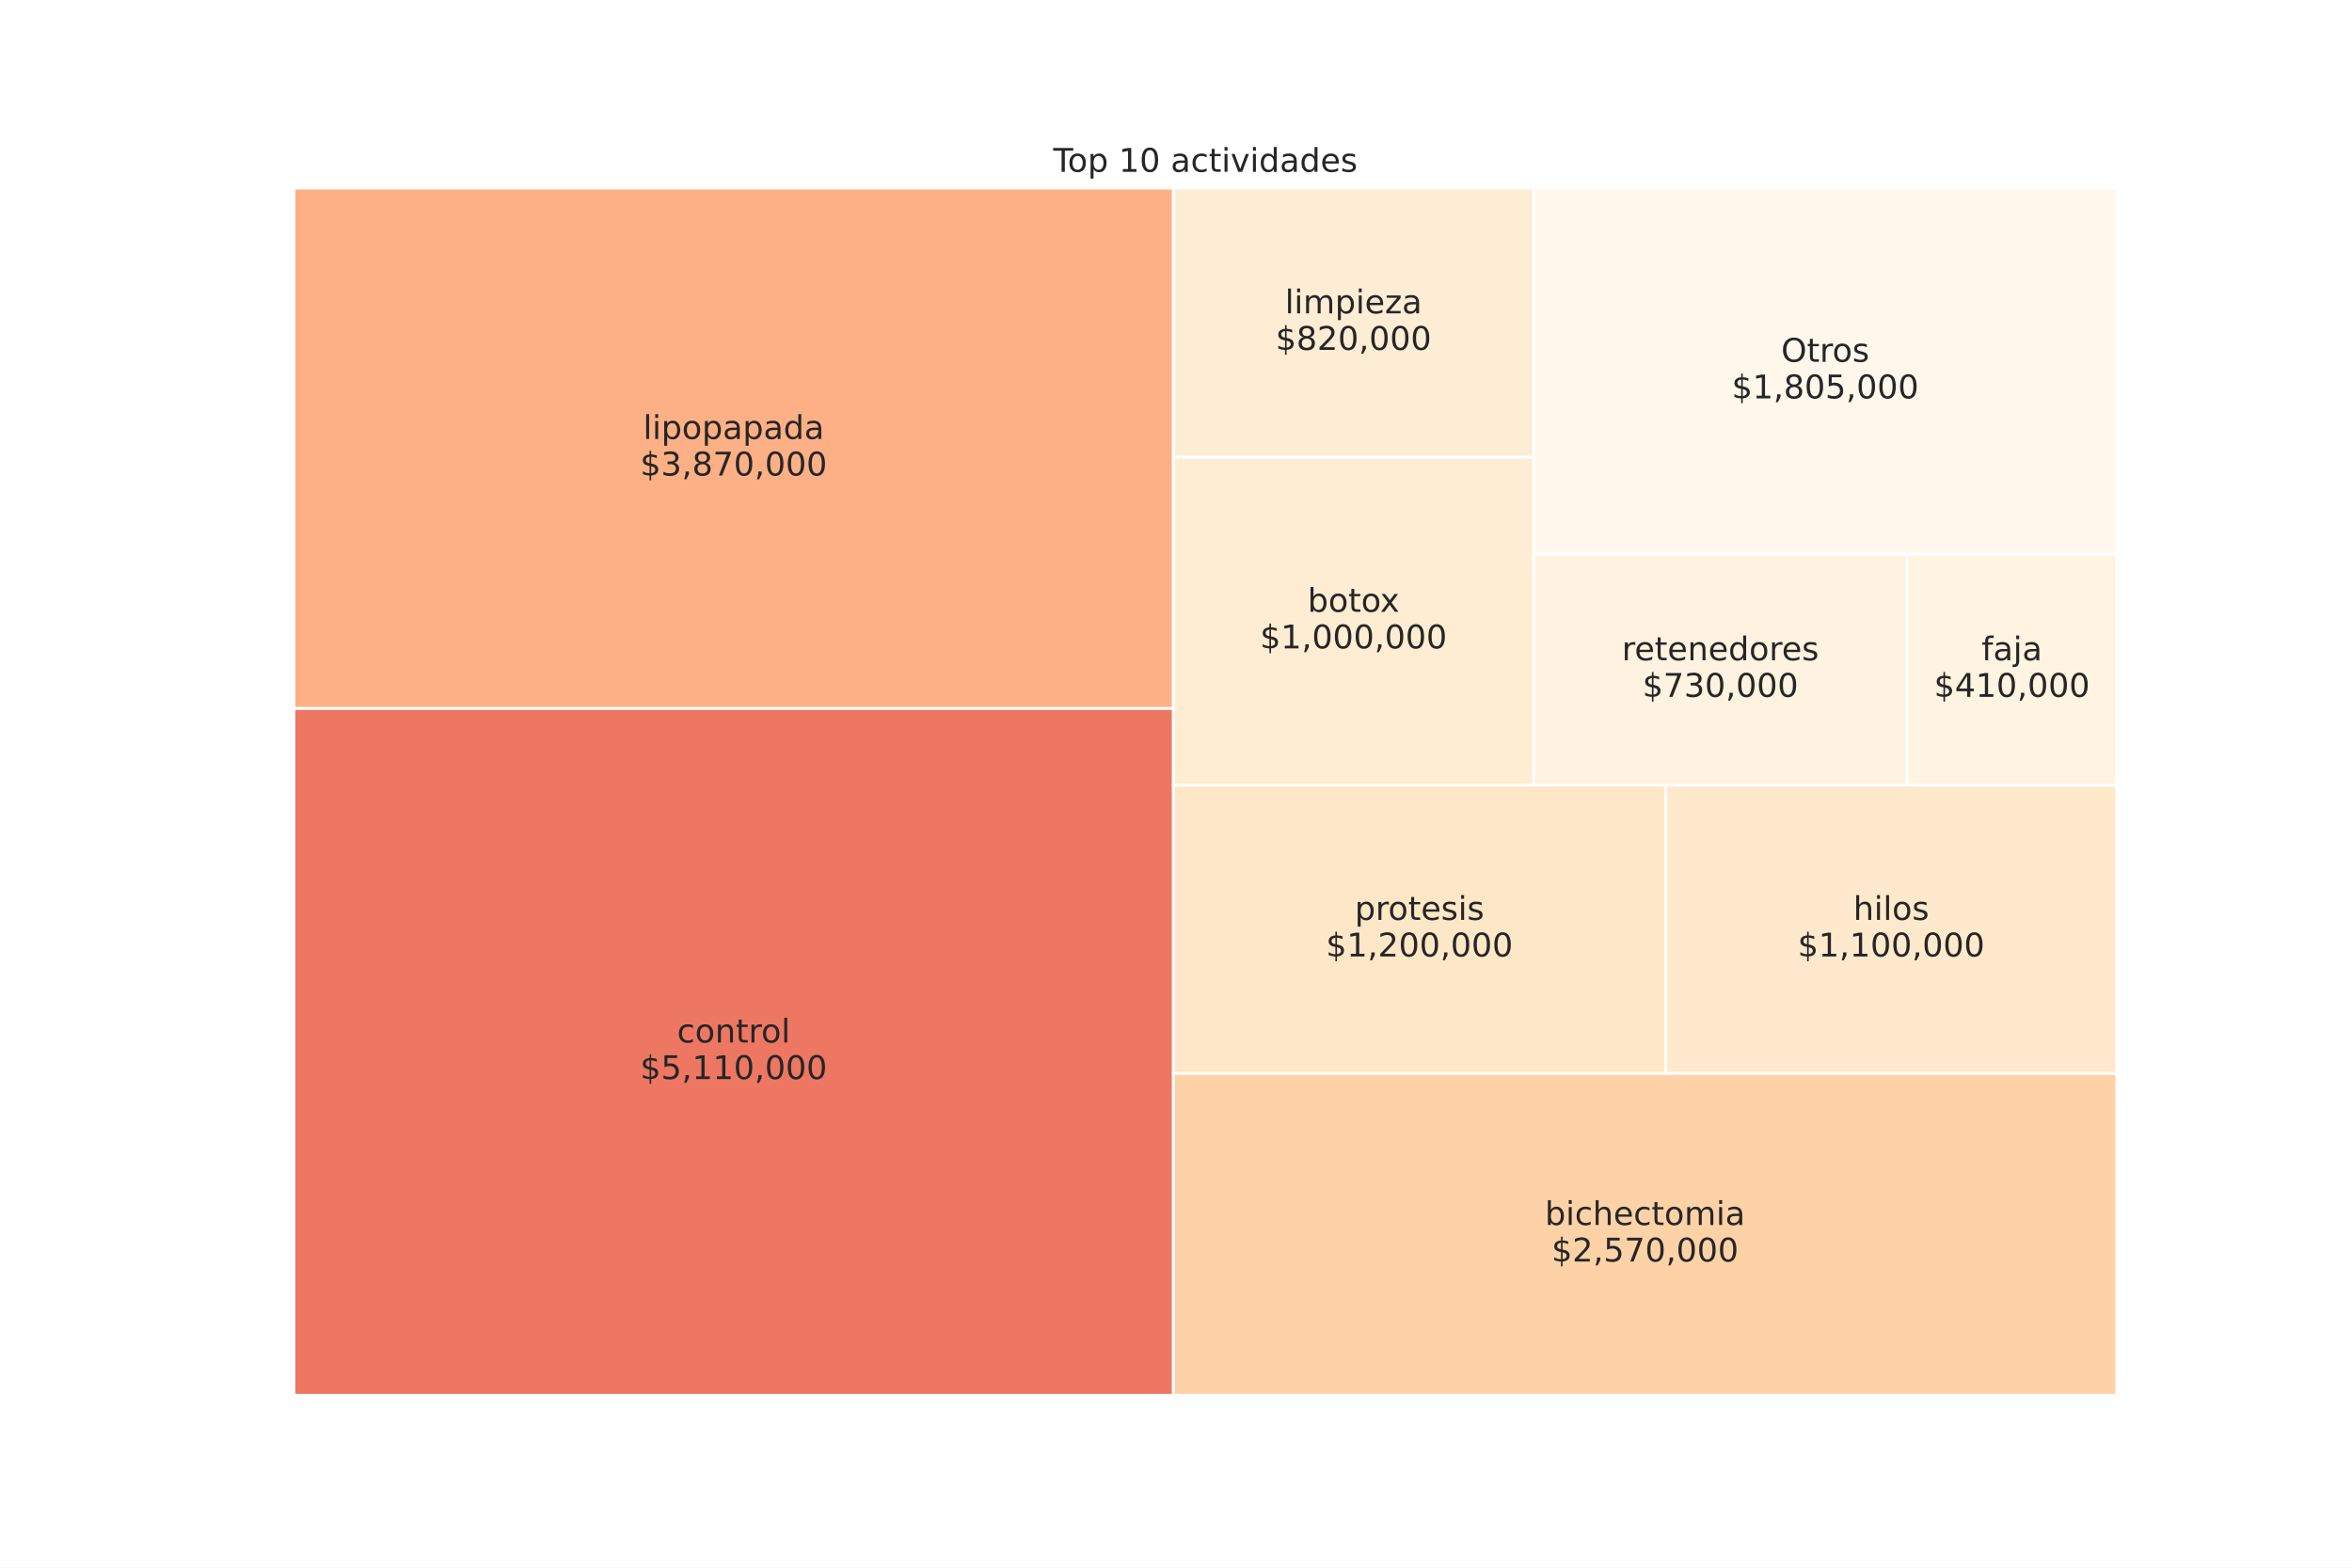
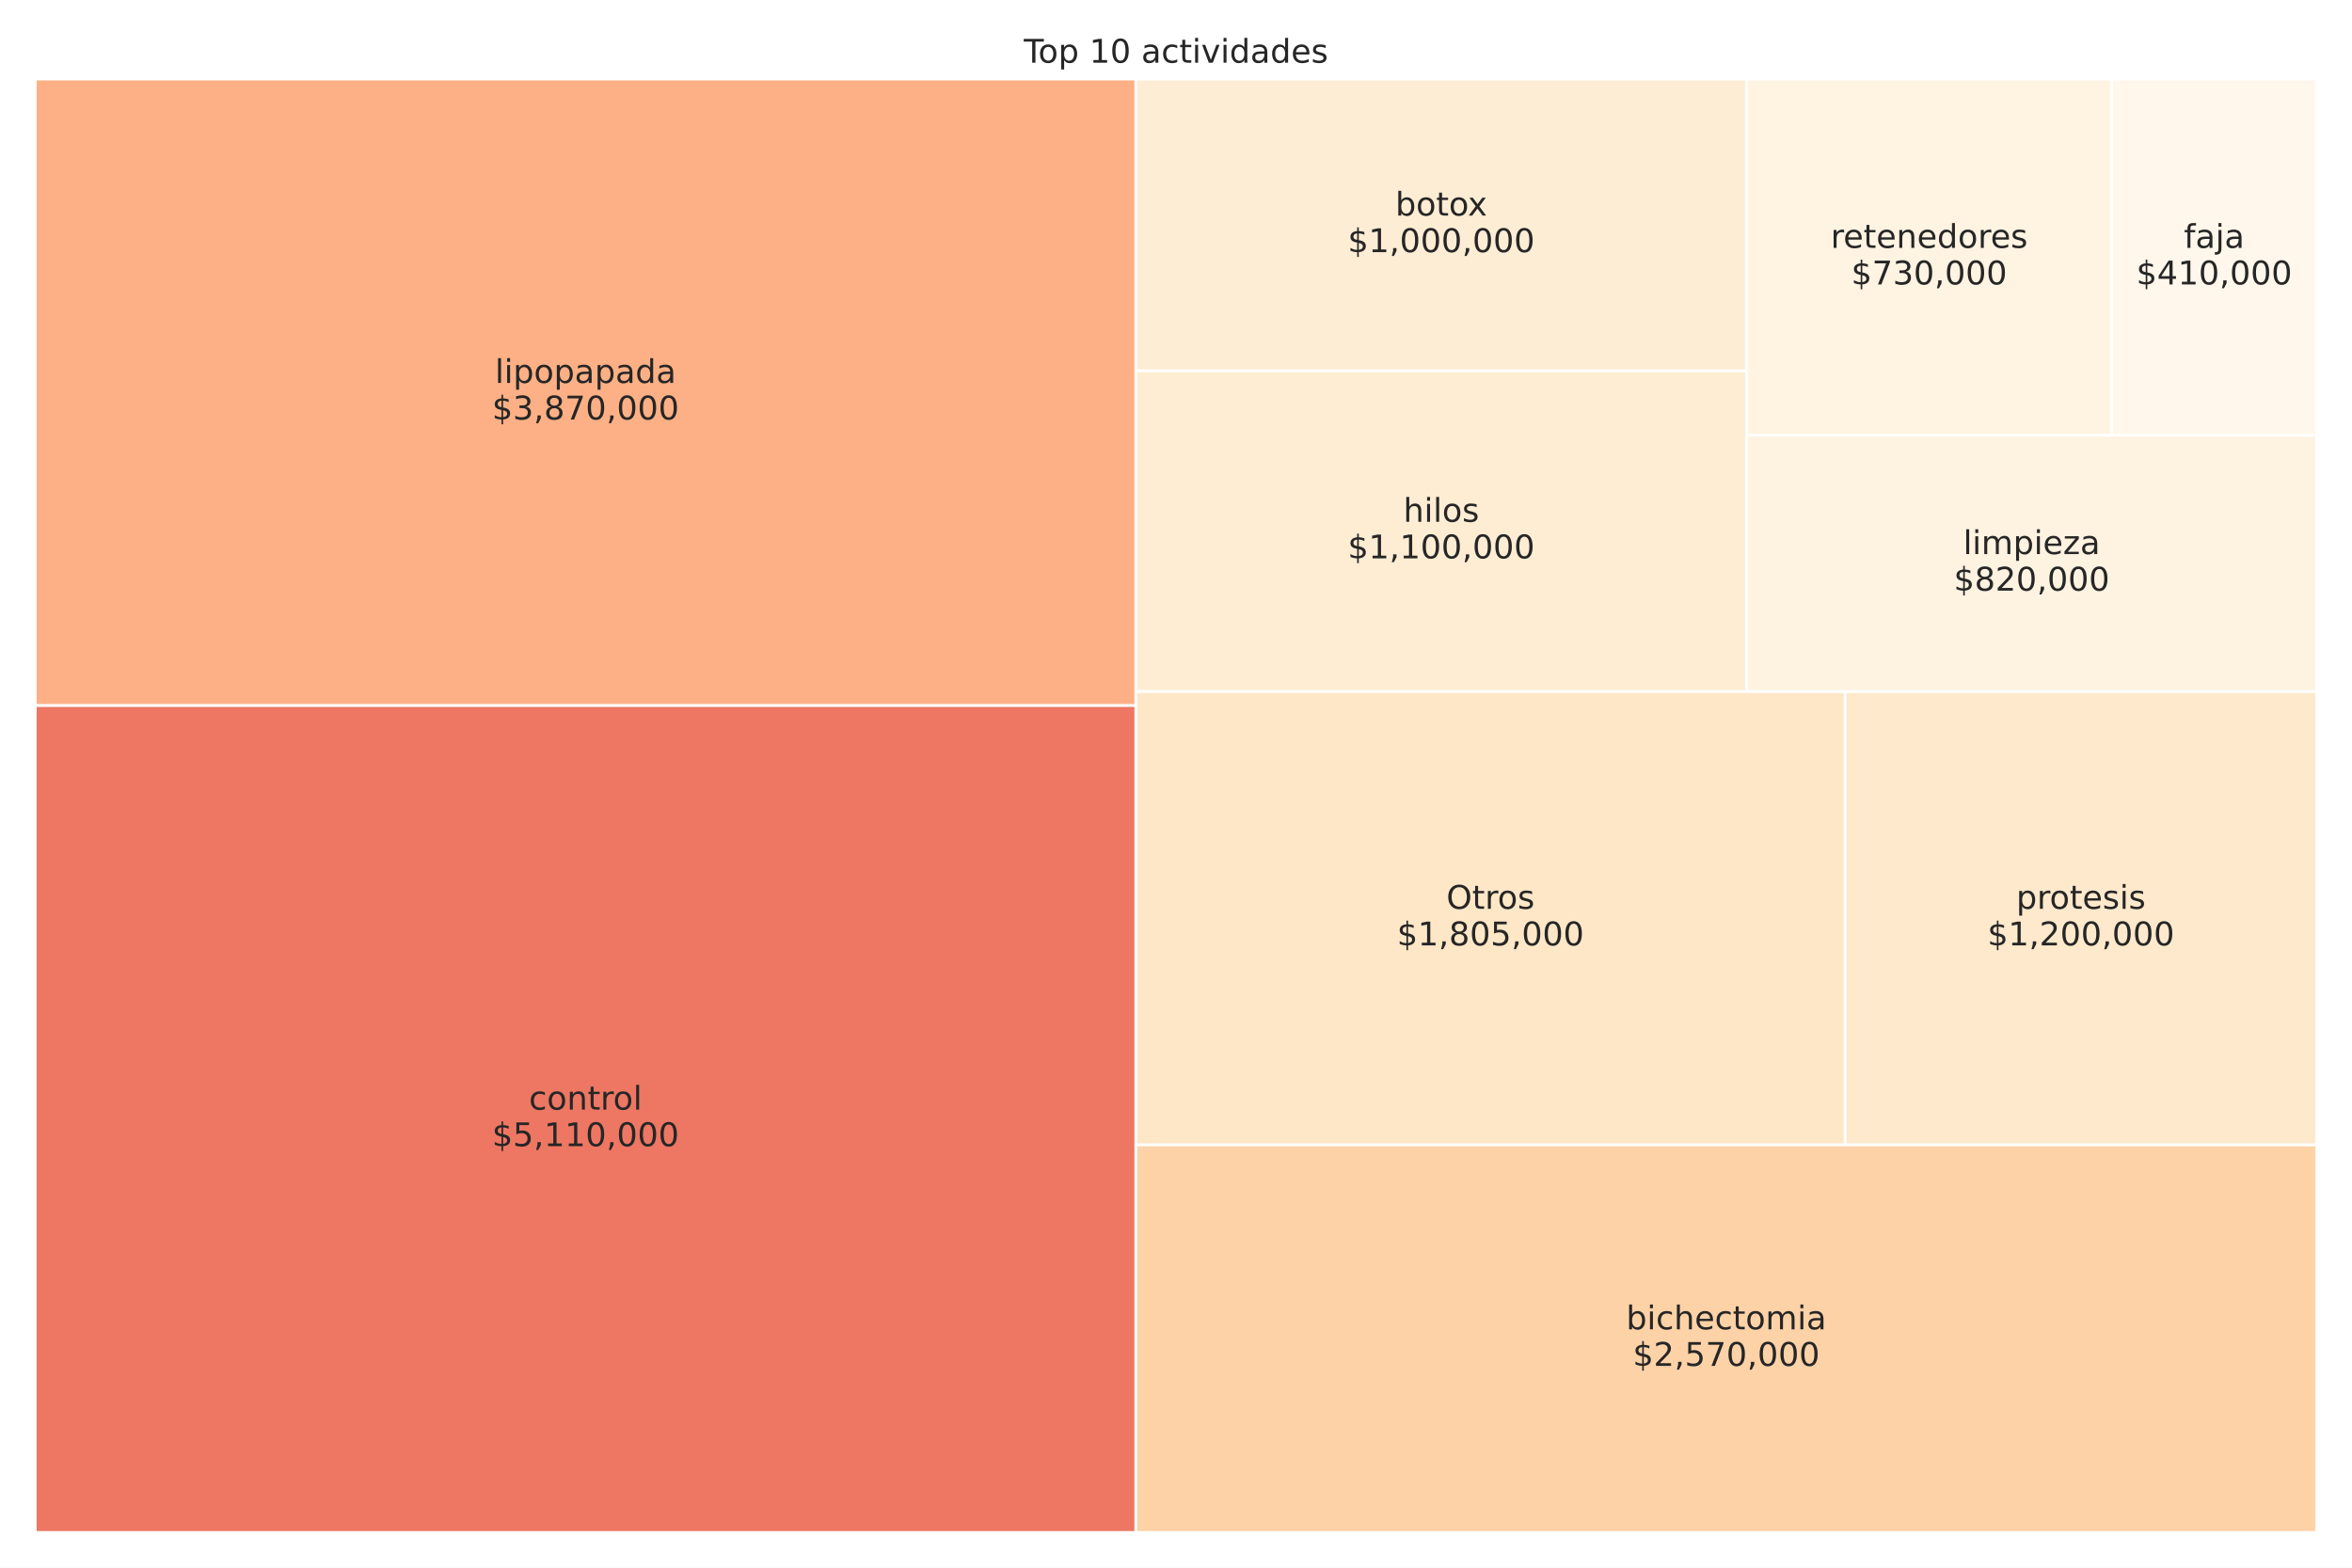
<svg xmlns="http://www.w3.org/2000/svg" xmlns:xlink="http://www.w3.org/1999/xlink" width="864pt" height="576pt" viewBox="0 0 864 576" version="1.1">
  <defs>
    <style type="text/css">*{stroke-linejoin: round; stroke-linecap: butt}</style>
  </defs>
  <g id="figure_1">
    <g id="patch_1">
      <path d="M 0 576  L 864 576  L 864 0  L 0 0  z " style="fill: #ffffff" />
    </g>
    <g id="axes_1">
      <g id="patch_2">
-         <path d="M 108 512.64  L 431.019 512.64  L 431.019 260.258  L 108 260.258  z " clip-path="url(#p29ede0b697)" style="fill: #e8553c; opacity: 0.8; stroke: #ffffff; stroke-linejoin: miter" />
+         <path d="M 12.96 563.04  L 417.255 563.04  L 417.255 259.171  L 12.96 259.171  z " clip-path="url(#p1dab96c032)" style="fill: #e8553c; opacity: 0.8; stroke: #ffffff; stroke-linejoin: miter" />
      </g>
      <g id="patch_3">
-         <path d="M 108 260.258  L 431.019 260.258  L 431.019 69.12  L 108 69.12  z " clip-path="url(#p29ede0b697)" style="fill: #fc9c67; opacity: 0.8; stroke: #ffffff; stroke-linejoin: miter" />
+         <path d="M 12.96 259.171  L 417.255 259.171  L 417.255 29.04  L 12.96 29.04  z " clip-path="url(#p1dab96c032)" style="fill: #fc9c67; opacity: 0.8; stroke: #ffffff; stroke-linejoin: miter" />
      </g>
      <g id="patch_4">
-         <path d="M 431.019 512.64  L 777.6 512.64  L 777.6 394.337  L 431.019 394.337  z " clip-path="url(#p29ede0b697)" style="fill: #fdc791; opacity: 0.8; stroke: #ffffff; stroke-linejoin: miter" />
+         <path d="M 417.255 563.04  L 851.04 563.04  L 851.04 420.603  L 417.255 420.603  z " clip-path="url(#p1dab96c032)" style="fill: #fdc791; opacity: 0.8; stroke: #ffffff; stroke-linejoin: miter" />
      </g>
      <g id="patch_5">
-         <path d="M 431.019 394.337  L 611.844 394.337  L 611.844 288.463  L 431.019 288.463  z " clip-path="url(#p29ede0b697)" style="fill: #fee1b9; opacity: 0.8; stroke: #ffffff; stroke-linejoin: miter" />
+         <path d="M 417.255 420.603  L 677.815 420.603  L 677.815 254.057  L 417.255 254.057  z " clip-path="url(#p1dab96c032)" style="fill: #fee1b9; opacity: 0.8; stroke: #ffffff; stroke-linejoin: miter" />
      </g>
      <g id="patch_6">
-         <path d="M 611.844 394.337  L 777.6 394.337  L 777.6 288.463  L 611.844 288.463  z " clip-path="url(#p29ede0b697)" style="fill: #fee4bf; opacity: 0.8; stroke: #ffffff; stroke-linejoin: miter" />
+         <path d="M 677.815 420.603  L 851.04 420.603  L 851.04 254.057  L 677.815 254.057  z " clip-path="url(#p1dab96c032)" style="fill: #fee4bf; opacity: 0.8; stroke: #ffffff; stroke-linejoin: miter" />
      </g>
      <g id="patch_7">
-         <path d="M 431.019 288.463  L 563.397 288.463  L 563.397 167.945  L 431.019 167.945  z " clip-path="url(#p29ede0b697)" style="fill: #fee8c8; opacity: 0.8; stroke: #ffffff; stroke-linejoin: miter" />
+         <path d="M 417.255 254.057  L 641.627 254.057  L 641.627 136.191  L 417.255 136.191  z " clip-path="url(#p1dab96c032)" style="fill: #fee8c8; opacity: 0.8; stroke: #ffffff; stroke-linejoin: miter" />
      </g>
      <g id="patch_8">
-         <path d="M 431.019 167.945  L 563.397 167.945  L 563.397 69.12  L 431.019 69.12  z " clip-path="url(#p29ede0b697)" style="fill: #fee9cb; opacity: 0.8; stroke: #ffffff; stroke-linejoin: miter" />
+         <path d="M 417.255 136.191  L 641.627 136.191  L 641.627 29.04  L 417.255 29.04  z " clip-path="url(#p1dab96c032)" style="fill: #fee9cb; opacity: 0.8; stroke: #ffffff; stroke-linejoin: miter" />
      </g>
      <g id="patch_9">
-         <path d="M 563.397 288.463  L 700.562 288.463  L 700.562 203.556  L 563.397 203.556  z " clip-path="url(#p29ede0b697)" style="fill: #feefd9; opacity: 0.8; stroke: #ffffff; stroke-linejoin: miter" />
+         <path d="M 641.627 254.057  L 851.04 254.057  L 851.04 159.917  L 641.627 159.917  z " clip-path="url(#p1dab96c032)" style="fill: #feefd9; opacity: 0.8; stroke: #ffffff; stroke-linejoin: miter" />
      </g>
      <g id="patch_10">
-         <path d="M 700.562 288.463  L 777.6 288.463  L 777.6 203.556  L 700.562 203.556  z " clip-path="url(#p29ede0b697)" style="fill: #fff0db; opacity: 0.8; stroke: #ffffff; stroke-linejoin: miter" />
+         <path d="M 641.627 159.917  L 775.725 159.917  L 775.725 29.04  L 641.627 29.04  z " clip-path="url(#p1dab96c032)" style="fill: #fff0db; opacity: 0.8; stroke: #ffffff; stroke-linejoin: miter" />
      </g>
      <g id="patch_11">
-         <path d="M 563.397 203.556  L 777.6 203.556  L 777.6 69.12  L 563.397 69.12  z " clip-path="url(#p29ede0b697)" style="fill: #fff5e6; opacity: 0.8; stroke: #ffffff; stroke-linejoin: miter" />
+         <path d="M 775.725 159.917  L 851.04 159.917  L 851.04 29.04  L 775.725 29.04  z " clip-path="url(#p1dab96c032)" style="fill: #fff5e6; opacity: 0.8; stroke: #ffffff; stroke-linejoin: miter" />
      </g>
      <g id="text_1">
-         <g style="fill: #262626" transform="translate(248.7151 383.0417) scale(0.12 -0.12)">
+         <g style="fill: #262626" transform="translate(194.313 407.6983) scale(0.12 -0.12)">
          <defs>
            <path id="DejaVuSans-63" d="M 3122 3366  L 3122 2828  Q 2878 2963 2633 3030  Q 2388 3097 2138 3097  Q 1578 3097 1268 2742  Q 959 2388 959 1747  Q 959 1106 1268 751  Q 1578 397 2138 397  Q 2388 397 2633 464  Q 2878 531 3122 666  L 3122 134  Q 2881 22 2623 -34  Q 2366 -91 2075 -91  Q 1284 -91 818 406  Q 353 903 353 1747  Q 353 2603 823 3093  Q 1294 3584 2113 3584  Q 2378 3584 2631 3529  Q 2884 3475 3122 3366  z " transform="scale(0.015625)" />
            <path id="DejaVuSans-6f" d="M 1959 3097  Q 1497 3097 1228 2736  Q 959 2375 959 1747  Q 959 1119 1226 758  Q 1494 397 1959 397  Q 2419 397 2687 759  Q 2956 1122 2956 1747  Q 2956 2369 2687 2733  Q 2419 3097 1959 3097  z M 1959 3584  Q 2709 3584 3137 3096  Q 3566 2609 3566 1747  Q 3566 888 3137 398  Q 2709 -91 1959 -91  Q 1206 -91 779 398  Q 353 888 353 1747  Q 353 2609 779 3096  Q 1206 3584 1959 3584  z " transform="scale(0.015625)" />
            <path id="DejaVuSans-6e" d="M 3513 2113  L 3513 0  L 2938 0  L 2938 2094  Q 2938 2591 2744 2837  Q 2550 3084 2163 3084  Q 1697 3084 1428 2787  Q 1159 2491 1159 1978  L 1159 0  L 581 0  L 581 3500  L 1159 3500  L 1159 2956  Q 1366 3272 1645 3428  Q 1925 3584 2291 3584  Q 2894 3584 3203 3211  Q 3513 2838 3513 2113  z " transform="scale(0.015625)" />
            <path id="DejaVuSans-74" d="M 1172 4494  L 1172 3500  L 2356 3500  L 2356 3053  L 1172 3053  L 1172 1153  Q 1172 725 1289 603  Q 1406 481 1766 481  L 2356 481  L 2356 0  L 1766 0  Q 1100 0 847 248  Q 594 497 594 1153  L 594 3053  L 172 3053  L 172 3500  L 594 3500  L 594 4494  L 1172 4494  z " transform="scale(0.015625)" />
            <path id="DejaVuSans-72" d="M 2631 2963  Q 2534 3019 2420 3045  Q 2306 3072 2169 3072  Q 1681 3072 1420 2755  Q 1159 2438 1159 1844  L 1159 0  L 581 0  L 581 3500  L 1159 3500  L 1159 2956  Q 1341 3275 1631 3429  Q 1922 3584 2338 3584  Q 2397 3584 2469 3576  Q 2541 3569 2628 3553  L 2631 2963  z " transform="scale(0.015625)" />
            <path id="DejaVuSans-6c" d="M 603 4863  L 1178 4863  L 1178 0  L 603 0  L 603 4863  z " transform="scale(0.015625)" />
          </defs>
          <use xlink:href="#DejaVuSans-63" />
          <use xlink:href="#DejaVuSans-6f" x="54.98" />
          <use xlink:href="#DejaVuSans-6e" x="116.162" />
          <use xlink:href="#DejaVuSans-74" x="179.541" />
          <use xlink:href="#DejaVuSans-72" x="218.75" />
          <use xlink:href="#DejaVuSans-6f" x="257.613" />
          <use xlink:href="#DejaVuSans-6c" x="318.795" />
        </g>
-         <g style="fill: #262626" transform="translate(235.156 396.4791) scale(0.12 -0.12)">
+         <g style="fill: #262626" transform="translate(180.7539 421.1356) scale(0.12 -0.12)">
          <defs>
            <path id="DejaVuSans-24" d="M 2163 -941  L 1850 -941  L 1847 0  Q 1519 6 1191 76  Q 863 147 531 288  L 531 850  Q 850 650 1176 548  Q 1503 447 1850 444  L 1850 1869  Q 1159 1981 845 2250  Q 531 2519 531 2988  Q 531 3497 872 3790  Q 1213 4084 1850 4128  L 1850 4863  L 2163 4863  L 2163 4138  Q 2453 4125 2725 4076  Q 2997 4028 3256 3944  L 3256 3397  Q 2997 3528 2723 3600  Q 2450 3672 2163 3684  L 2163 2350  Q 2872 2241 3206 1959  Q 3541 1678 3541 1191  Q 3541 663 3186 358  Q 2831 53 2163 6  L 2163 -941  z M 1850 2406  L 1850 3688  Q 1488 3647 1297 3481  Q 1106 3316 1106 3041  Q 1106 2772 1282 2622  Q 1459 2472 1850 2406  z M 2163 1806  L 2163 453  Q 2559 506 2761 678  Q 2963 850 2963 1131  Q 2963 1406 2770 1568  Q 2578 1731 2163 1806  z " transform="scale(0.015625)" />
            <path id="DejaVuSans-35" d="M 691 4666  L 3169 4666  L 3169 4134  L 1269 4134  L 1269 2991  Q 1406 3038 1543 3061  Q 1681 3084 1819 3084  Q 2600 3084 3056 2656  Q 3513 2228 3513 1497  Q 3513 744 3044 326  Q 2575 -91 1722 -91  Q 1428 -91 1123 -41  Q 819 9 494 109  L 494 744  Q 775 591 1075 516  Q 1375 441 1709 441  Q 2250 441 2565 725  Q 2881 1009 2881 1497  Q 2881 1984 2565 2268  Q 2250 2553 1709 2553  Q 1456 2553 1204 2497  Q 953 2441 691 2322  L 691 4666  z " transform="scale(0.015625)" />
            <path id="DejaVuSans-2c" d="M 750 794  L 1409 794  L 1409 256  L 897 -744  L 494 -744  L 750 256  L 750 794  z " transform="scale(0.015625)" />
            <path id="DejaVuSans-31" d="M 794 531  L 1825 531  L 1825 4091  L 703 3866  L 703 4441  L 1819 4666  L 2450 4666  L 2450 531  L 3481 531  L 3481 0  L 794 0  L 794 531  z " transform="scale(0.015625)" />
            <path id="DejaVuSans-30" d="M 2034 4250  Q 1547 4250 1301 3770  Q 1056 3291 1056 2328  Q 1056 1369 1301 889  Q 1547 409 2034 409  Q 2525 409 2770 889  Q 3016 1369 3016 2328  Q 3016 3291 2770 3770  Q 2525 4250 2034 4250  z M 2034 4750  Q 2819 4750 3233 4129  Q 3647 3509 3647 2328  Q 3647 1150 3233 529  Q 2819 -91 2034 -91  Q 1250 -91 836 529  Q 422 1150 422 2328  Q 422 3509 836 4129  Q 1250 4750 2034 4750  z " transform="scale(0.015625)" />
          </defs>
          <use xlink:href="#DejaVuSans-24" />
          <use xlink:href="#DejaVuSans-35" x="63.623" />
          <use xlink:href="#DejaVuSans-2c" x="127.246" />
          <use xlink:href="#DejaVuSans-31" x="159.033" />
          <use xlink:href="#DejaVuSans-31" x="222.656" />
          <use xlink:href="#DejaVuSans-30" x="286.279" />
          <use xlink:href="#DejaVuSans-2c" x="349.902" />
          <use xlink:href="#DejaVuSans-30" x="381.689" />
          <use xlink:href="#DejaVuSans-30" x="445.312" />
          <use xlink:href="#DejaVuSans-30" x="508.936" />
        </g>
      </g>
      <g id="text_2">
-         <g style="fill: #262626" transform="translate(236.2379 161.2817) scale(0.12 -0.12)">
+         <g style="fill: #262626" transform="translate(181.8358 140.6983) scale(0.12 -0.12)">
          <defs>
            <path id="DejaVuSans-69" d="M 603 3500  L 1178 3500  L 1178 0  L 603 0  L 603 3500  z M 603 4863  L 1178 4863  L 1178 4134  L 603 4134  L 603 4863  z " transform="scale(0.015625)" />
            <path id="DejaVuSans-70" d="M 1159 525  L 1159 -1331  L 581 -1331  L 581 3500  L 1159 3500  L 1159 2969  Q 1341 3281 1617 3432  Q 1894 3584 2278 3584  Q 2916 3584 3314 3078  Q 3713 2572 3713 1747  Q 3713 922 3314 415  Q 2916 -91 2278 -91  Q 1894 -91 1617 61  Q 1341 213 1159 525  z M 3116 1747  Q 3116 2381 2855 2742  Q 2594 3103 2138 3103  Q 1681 3103 1420 2742  Q 1159 2381 1159 1747  Q 1159 1113 1420 752  Q 1681 391 2138 391  Q 2594 391 2855 752  Q 3116 1113 3116 1747  z " transform="scale(0.015625)" />
            <path id="DejaVuSans-61" d="M 2194 1759  Q 1497 1759 1228 1600  Q 959 1441 959 1056  Q 959 750 1161 570  Q 1363 391 1709 391  Q 2188 391 2477 730  Q 2766 1069 2766 1631  L 2766 1759  L 2194 1759  z M 3341 1997  L 3341 0  L 2766 0  L 2766 531  Q 2569 213 2275 61  Q 1981 -91 1556 -91  Q 1019 -91 701 211  Q 384 513 384 1019  Q 384 1609 779 1909  Q 1175 2209 1959 2209  L 2766 2209  L 2766 2266  Q 2766 2663 2505 2880  Q 2244 3097 1772 3097  Q 1472 3097 1187 3025  Q 903 2953 641 2809  L 641 3341  Q 956 3463 1253 3523  Q 1550 3584 1831 3584  Q 2591 3584 2966 3190  Q 3341 2797 3341 1997  z " transform="scale(0.015625)" />
            <path id="DejaVuSans-64" d="M 2906 2969  L 2906 4863  L 3481 4863  L 3481 0  L 2906 0  L 2906 525  Q 2725 213 2448 61  Q 2172 -91 1784 -91  Q 1150 -91 751 415  Q 353 922 353 1747  Q 353 2572 751 3078  Q 1150 3584 1784 3584  Q 2172 3584 2448 3432  Q 2725 3281 2906 2969  z M 947 1747  Q 947 1113 1208 752  Q 1469 391 1925 391  Q 2381 391 2643 752  Q 2906 1113 2906 1747  Q 2906 2381 2643 2742  Q 2381 3103 1925 3103  Q 1469 3103 1208 2742  Q 947 2381 947 1747  z " transform="scale(0.015625)" />
          </defs>
          <use xlink:href="#DejaVuSans-6c" />
          <use xlink:href="#DejaVuSans-69" x="27.783" />
          <use xlink:href="#DejaVuSans-70" x="55.566" />
          <use xlink:href="#DejaVuSans-6f" x="119.043" />
          <use xlink:href="#DejaVuSans-70" x="180.225" />
          <use xlink:href="#DejaVuSans-61" x="243.701" />
          <use xlink:href="#DejaVuSans-70" x="304.98" />
          <use xlink:href="#DejaVuSans-61" x="368.457" />
          <use xlink:href="#DejaVuSans-64" x="429.736" />
          <use xlink:href="#DejaVuSans-61" x="493.213" />
        </g>
-         <g style="fill: #262626" transform="translate(235.156 174.7191) scale(0.12 -0.12)">
+         <g style="fill: #262626" transform="translate(180.7539 154.1356) scale(0.12 -0.12)">
          <defs>
            <path id="DejaVuSans-33" d="M 2597 2516  Q 3050 2419 3304 2112  Q 3559 1806 3559 1356  Q 3559 666 3084 287  Q 2609 -91 1734 -91  Q 1441 -91 1130 -33  Q 819 25 488 141  L 488 750  Q 750 597 1062 519  Q 1375 441 1716 441  Q 2309 441 2620 675  Q 2931 909 2931 1356  Q 2931 1769 2642 2001  Q 2353 2234 1838 2234  L 1294 2234  L 1294 2753  L 1863 2753  Q 2328 2753 2575 2939  Q 2822 3125 2822 3475  Q 2822 3834 2567 4026  Q 2313 4219 1838 4219  Q 1578 4219 1281 4162  Q 984 4106 628 3988  L 628 4550  Q 988 4650 1302 4700  Q 1616 4750 1894 4750  Q 2613 4750 3031 4423  Q 3450 4097 3450 3541  Q 3450 3153 3228 2886  Q 3006 2619 2597 2516  z " transform="scale(0.015625)" />
            <path id="DejaVuSans-38" d="M 2034 2216  Q 1584 2216 1326 1975  Q 1069 1734 1069 1313  Q 1069 891 1326 650  Q 1584 409 2034 409  Q 2484 409 2743 651  Q 3003 894 3003 1313  Q 3003 1734 2745 1975  Q 2488 2216 2034 2216  z M 1403 2484  Q 997 2584 770 2862  Q 544 3141 544 3541  Q 544 4100 942 4425  Q 1341 4750 2034 4750  Q 2731 4750 3128 4425  Q 3525 4100 3525 3541  Q 3525 3141 3298 2862  Q 3072 2584 2669 2484  Q 3125 2378 3379 2068  Q 3634 1759 3634 1313  Q 3634 634 3220 271  Q 2806 -91 2034 -91  Q 1263 -91 848 271  Q 434 634 434 1313  Q 434 1759 690 2068  Q 947 2378 1403 2484  z M 1172 3481  Q 1172 3119 1398 2916  Q 1625 2713 2034 2713  Q 2441 2713 2670 2916  Q 2900 3119 2900 3481  Q 2900 3844 2670 4047  Q 2441 4250 2034 4250  Q 1625 4250 1398 4047  Q 1172 3844 1172 3481  z " transform="scale(0.015625)" />
            <path id="DejaVuSans-37" d="M 525 4666  L 3525 4666  L 3525 4397  L 1831 0  L 1172 0  L 2766 4134  L 525 4134  L 525 4666  z " transform="scale(0.015625)" />
          </defs>
          <use xlink:href="#DejaVuSans-24" />
          <use xlink:href="#DejaVuSans-33" x="63.623" />
          <use xlink:href="#DejaVuSans-2c" x="127.246" />
          <use xlink:href="#DejaVuSans-38" x="159.033" />
          <use xlink:href="#DejaVuSans-37" x="222.656" />
          <use xlink:href="#DejaVuSans-30" x="286.279" />
          <use xlink:href="#DejaVuSans-2c" x="349.902" />
          <use xlink:href="#DejaVuSans-30" x="381.689" />
          <use xlink:href="#DejaVuSans-30" x="445.312" />
          <use xlink:href="#DejaVuSans-30" x="508.936" />
        </g>
      </g>
      <g id="text_3">
-         <g style="fill: #262626" transform="translate(567.5298 450.0812) scale(0.12 -0.12)">
+         <g style="fill: #262626" transform="translate(597.3677 488.4141) scale(0.12 -0.12)">
          <defs>
            <path id="DejaVuSans-62" d="M 3116 1747  Q 3116 2381 2855 2742  Q 2594 3103 2138 3103  Q 1681 3103 1420 2742  Q 1159 2381 1159 1747  Q 1159 1113 1420 752  Q 1681 391 2138 391  Q 2594 391 2855 752  Q 3116 1113 3116 1747  z M 1159 2969  Q 1341 3281 1617 3432  Q 1894 3584 2278 3584  Q 2916 3584 3314 3078  Q 3713 2572 3713 1747  Q 3713 922 3314 415  Q 2916 -91 2278 -91  Q 1894 -91 1617 61  Q 1341 213 1159 525  L 1159 0  L 581 0  L 581 4863  L 1159 4863  L 1159 2969  z " transform="scale(0.015625)" />
            <path id="DejaVuSans-68" d="M 3513 2113  L 3513 0  L 2938 0  L 2938 2094  Q 2938 2591 2744 2837  Q 2550 3084 2163 3084  Q 1697 3084 1428 2787  Q 1159 2491 1159 1978  L 1159 0  L 581 0  L 581 4863  L 1159 4863  L 1159 2956  Q 1366 3272 1645 3428  Q 1925 3584 2291 3584  Q 2894 3584 3203 3211  Q 3513 2838 3513 2113  z " transform="scale(0.015625)" />
            <path id="DejaVuSans-65" d="M 3597 1894  L 3597 1613  L 953 1613  Q 991 1019 1311 708  Q 1631 397 2203 397  Q 2534 397 2845 478  Q 3156 559 3463 722  L 3463 178  Q 3153 47 2828 -22  Q 2503 -91 2169 -91  Q 1331 -91 842 396  Q 353 884 353 1716  Q 353 2575 817 3079  Q 1281 3584 2069 3584  Q 2775 3584 3186 3129  Q 3597 2675 3597 1894  z M 3022 2063  Q 3016 2534 2758 2815  Q 2500 3097 2075 3097  Q 1594 3097 1305 2825  Q 1016 2553 972 2059  L 3022 2063  z " transform="scale(0.015625)" />
            <path id="DejaVuSans-6d" d="M 3328 2828  Q 3544 3216 3844 3400  Q 4144 3584 4550 3584  Q 5097 3584 5394 3201  Q 5691 2819 5691 2113  L 5691 0  L 5113 0  L 5113 2094  Q 5113 2597 4934 2840  Q 4756 3084 4391 3084  Q 3944 3084 3684 2787  Q 3425 2491 3425 1978  L 3425 0  L 2847 0  L 2847 2094  Q 2847 2600 2669 2842  Q 2491 3084 2119 3084  Q 1678 3084 1418 2786  Q 1159 2488 1159 1978  L 1159 0  L 581 0  L 581 3500  L 1159 3500  L 1159 2956  Q 1356 3278 1631 3431  Q 1906 3584 2284 3584  Q 2666 3584 2933 3390  Q 3200 3197 3328 2828  z " transform="scale(0.015625)" />
          </defs>
          <use xlink:href="#DejaVuSans-62" />
          <use xlink:href="#DejaVuSans-69" x="63.477" />
          <use xlink:href="#DejaVuSans-63" x="91.26" />
          <use xlink:href="#DejaVuSans-68" x="146.24" />
          <use xlink:href="#DejaVuSans-65" x="209.619" />
          <use xlink:href="#DejaVuSans-63" x="271.143" />
          <use xlink:href="#DejaVuSans-74" x="326.123" />
          <use xlink:href="#DejaVuSans-6f" x="365.332" />
          <use xlink:href="#DejaVuSans-6d" x="426.514" />
          <use xlink:href="#DejaVuSans-69" x="523.926" />
          <use xlink:href="#DejaVuSans-61" x="551.709" />
        </g>
-         <g style="fill: #262626" transform="translate(569.956 463.5186) scale(0.12 -0.12)">
+         <g style="fill: #262626" transform="translate(599.7939 501.8515) scale(0.12 -0.12)">
          <defs>
            <path id="DejaVuSans-32" d="M 1228 531  L 3431 531  L 3431 0  L 469 0  L 469 531  Q 828 903 1448 1529  Q 2069 2156 2228 2338  Q 2531 2678 2651 2914  Q 2772 3150 2772 3378  Q 2772 3750 2511 3984  Q 2250 4219 1831 4219  Q 1534 4219 1204 4116  Q 875 4013 500 3803  L 500 4441  Q 881 4594 1212 4672  Q 1544 4750 1819 4750  Q 2544 4750 2975 4387  Q 3406 4025 3406 3419  Q 3406 3131 3298 2873  Q 3191 2616 2906 2266  Q 2828 2175 2409 1742  Q 1991 1309 1228 531  z " transform="scale(0.015625)" />
          </defs>
          <use xlink:href="#DejaVuSans-24" />
          <use xlink:href="#DejaVuSans-32" x="63.623" />
          <use xlink:href="#DejaVuSans-2c" x="127.246" />
          <use xlink:href="#DejaVuSans-35" x="159.033" />
          <use xlink:href="#DejaVuSans-37" x="222.656" />
          <use xlink:href="#DejaVuSans-30" x="286.279" />
          <use xlink:href="#DejaVuSans-2c" x="349.902" />
          <use xlink:href="#DejaVuSans-30" x="381.689" />
          <use xlink:href="#DejaVuSans-30" x="445.312" />
          <use xlink:href="#DejaVuSans-30" x="508.936" />
        </g>
      </g>
      <g id="text_4">
-         <g style="fill: #262626" transform="translate(497.6577 337.9929) scale(0.12 -0.12)">
-           <defs>
+         <g style="fill: #262626" transform="translate(531.3314 333.9227) scale(0.12 -0.12)">
+           <defs>
+             <path id="DejaVuSans-4f" d="M 2522 4238  Q 1834 4238 1429 3725  Q 1025 3213 1025 2328  Q 1025 1447 1429 934  Q 1834 422 2522 422  Q 3209 422 3611 934  Q 4013 1447 4013 2328  Q 4013 3213 3611 3725  Q 3209 4238 2522 4238  z M 2522 4750  Q 3503 4750 4090 4092  Q 4678 3434 4678 2328  Q 4678 1225 4090 567  Q 3503 -91 2522 -91  Q 1538 -91 948 565  Q 359 1222 359 2328  Q 359 3434 948 4092  Q 1538 4750 2522 4750  z " transform="scale(0.015625)" />
            <path id="DejaVuSans-73" d="M 2834 3397  L 2834 2853  Q 2591 2978 2328 3040  Q 2066 3103 1784 3103  Q 1356 3103 1142 2972  Q 928 2841 928 2578  Q 928 2378 1081 2264  Q 1234 2150 1697 2047  L 1894 2003  Q 2506 1872 2764 1633  Q 3022 1394 3022 966  Q 3022 478 2636 193  Q 2250 -91 1575 -91  Q 1294 -91 989 -36  Q 684 19 347 128  L 347 722  Q 666 556 975 473  Q 1284 391 1588 391  Q 1994 391 2212 530  Q 2431 669 2431 922  Q 2431 1156 2273 1281  Q 2116 1406 1581 1522  L 1381 1569  Q 847 1681 609 1914  Q 372 2147 372 2553  Q 372 3047 722 3315  Q 1072 3584 1716 3584  Q 2034 3584 2315 3537  Q 2597 3491 2834 3397  z " transform="scale(0.015625)" />
          </defs>
+           <use xlink:href="#DejaVuSans-4f" />
+           <use xlink:href="#DejaVuSans-74" x="78.711" />
+           <use xlink:href="#DejaVuSans-72" x="117.92" />
+           <use xlink:href="#DejaVuSans-6f" x="156.783" />
+           <use xlink:href="#DejaVuSans-73" x="217.965" />
+         </g>
+         <g style="fill: #262626" transform="translate(513.1814 347.36) scale(0.12 -0.12)">
+           <use xlink:href="#DejaVuSans-24" />
+           <use xlink:href="#DejaVuSans-31" x="63.623" />
+           <use xlink:href="#DejaVuSans-2c" x="127.246" />
+           <use xlink:href="#DejaVuSans-38" x="159.033" />
+           <use xlink:href="#DejaVuSans-30" x="222.656" />
+           <use xlink:href="#DejaVuSans-35" x="286.279" />
+           <use xlink:href="#DejaVuSans-2c" x="349.902" />
+           <use xlink:href="#DejaVuSans-30" x="381.689" />
+           <use xlink:href="#DejaVuSans-30" x="445.312" />
+           <use xlink:href="#DejaVuSans-30" x="508.936" />
+         </g>
+       </g>
+       <g id="text_5">
+         <g style="fill: #262626" transform="translate(740.6534 333.9227) scale(0.12 -0.12)">
          <use xlink:href="#DejaVuSans-70" />
          <use xlink:href="#DejaVuSans-72" x="63.477" />
          <use xlink:href="#DejaVuSans-6f" x="102.34" />
          <use xlink:href="#DejaVuSans-74" x="163.521" />
          <use xlink:href="#DejaVuSans-65" x="202.73" />
          <use xlink:href="#DejaVuSans-73" x="264.254" />
          <use xlink:href="#DejaVuSans-69" x="316.354" />
          <use xlink:href="#DejaVuSans-73" x="344.137" />
        </g>
-         <g style="fill: #262626" transform="translate(487.0781 351.4302) scale(0.12 -0.12)">
+         <g style="fill: #262626" transform="translate(730.0737 347.36) scale(0.12 -0.12)">
          <use xlink:href="#DejaVuSans-24" />
          <use xlink:href="#DejaVuSans-31" x="63.623" />
          <use xlink:href="#DejaVuSans-2c" x="127.246" />
          <use xlink:href="#DejaVuSans-32" x="159.033" />
          <use xlink:href="#DejaVuSans-30" x="222.656" />
          <use xlink:href="#DejaVuSans-30" x="286.279" />
          <use xlink:href="#DejaVuSans-2c" x="349.902" />
          <use xlink:href="#DejaVuSans-30" x="381.689" />
          <use xlink:href="#DejaVuSans-30" x="445.312" />
          <use xlink:href="#DejaVuSans-30" x="508.936" />
        </g>
      </g>
-       <g id="text_5">
-         <g style="fill: #262626" transform="translate(680.7889 337.9929) scale(0.12 -0.12)">
+       <g id="text_6">
+         <g style="fill: #262626" transform="translate(515.5079 191.7166) scale(0.12 -0.12)">
          <use xlink:href="#DejaVuSans-68" />
          <use xlink:href="#DejaVuSans-69" x="63.379" />
          <use xlink:href="#DejaVuSans-6c" x="91.162" />
          <use xlink:href="#DejaVuSans-6f" x="118.945" />
          <use xlink:href="#DejaVuSans-73" x="180.127" />
        </g>
-         <g style="fill: #262626" transform="translate(660.3683 351.4302) scale(0.12 -0.12)">
+         <g style="fill: #262626" transform="translate(495.0873 205.154) scale(0.12 -0.12)">
          <use xlink:href="#DejaVuSans-24" />
          <use xlink:href="#DejaVuSans-31" x="63.623" />
          <use xlink:href="#DejaVuSans-2c" x="127.246" />
          <use xlink:href="#DejaVuSans-31" x="159.033" />
          <use xlink:href="#DejaVuSans-30" x="222.656" />
          <use xlink:href="#DejaVuSans-30" x="286.279" />
          <use xlink:href="#DejaVuSans-2c" x="349.902" />
          <use xlink:href="#DejaVuSans-30" x="381.689" />
          <use xlink:href="#DejaVuSans-30" x="445.312" />
          <use xlink:href="#DejaVuSans-30" x="508.936" />
        </g>
      </g>
-       <g id="text_6">
-         <g style="fill: #262626" transform="translate(480.3405 224.7967) scale(0.12 -0.12)">
+       <g id="text_7">
+         <g style="fill: #262626" transform="translate(512.5736 79.20807) scale(0.12 -0.12)">
          <defs>
            <path id="DejaVuSans-78" d="M 3513 3500  L 2247 1797  L 3578 0  L 2900 0  L 1881 1375  L 863 0  L 184 0  L 1544 1831  L 300 3500  L 978 3500  L 1906 2253  L 2834 3500  L 3513 3500  z " transform="scale(0.015625)" />
          </defs>
          <use xlink:href="#DejaVuSans-62" />
          <use xlink:href="#DejaVuSans-6f" x="63.477" />
          <use xlink:href="#DejaVuSans-74" x="124.658" />
          <use xlink:href="#DejaVuSans-6f" x="163.867" />
          <use xlink:href="#DejaVuSans-78" x="221.924" />
        </g>
-         <g style="fill: #262626" transform="translate(462.8543 238.2341) scale(0.12 -0.12)">
+         <g style="fill: #262626" transform="translate(495.0873 92.64544) scale(0.12 -0.12)">
          <use xlink:href="#DejaVuSans-24" />
          <use xlink:href="#DejaVuSans-31" x="63.623" />
          <use xlink:href="#DejaVuSans-2c" x="127.246" />
          <use xlink:href="#DejaVuSans-30" x="159.033" />
          <use xlink:href="#DejaVuSans-30" x="222.656" />
          <use xlink:href="#DejaVuSans-30" x="286.279" />
          <use xlink:href="#DejaVuSans-2c" x="349.902" />
          <use xlink:href="#DejaVuSans-30" x="381.689" />
          <use xlink:href="#DejaVuSans-30" x="445.312" />
          <use xlink:href="#DejaVuSans-30" x="508.936" />
        </g>
      </g>
-       <g id="text_7">
-         <g style="fill: #262626" transform="translate(472.0361 115.1251) scale(0.12 -0.12)">
+       <g id="text_8">
+         <g style="fill: #262626" transform="translate(721.1615 203.5798) scale(0.12 -0.12)">
          <defs>
            <path id="DejaVuSans-7a" d="M 353 3500  L 3084 3500  L 3084 2975  L 922 459  L 3084 459  L 3084 0  L 275 0  L 275 525  L 2438 3041  L 353 3041  L 353 3500  z " transform="scale(0.015625)" />
          </defs>
          <use xlink:href="#DejaVuSans-6c" />
          <use xlink:href="#DejaVuSans-69" x="27.783" />
          <use xlink:href="#DejaVuSans-6d" x="55.566" />
          <use xlink:href="#DejaVuSans-70" x="152.979" />
          <use xlink:href="#DejaVuSans-69" x="216.455" />
          <use xlink:href="#DejaVuSans-65" x="244.238" />
          <use xlink:href="#DejaVuSans-7a" x="305.762" />
          <use xlink:href="#DejaVuSans-61" x="358.252" />
        </g>
-         <g style="fill: #262626" transform="translate(468.5786 128.5624) scale(0.12 -0.12)">
+         <g style="fill: #262626" transform="translate(717.704 217.0172) scale(0.12 -0.12)">
          <use xlink:href="#DejaVuSans-24" />
          <use xlink:href="#DejaVuSans-38" x="63.623" />
          <use xlink:href="#DejaVuSans-32" x="127.246" />
          <use xlink:href="#DejaVuSans-30" x="190.869" />
          <use xlink:href="#DejaVuSans-2c" x="254.492" />
          <use xlink:href="#DejaVuSans-30" x="286.279" />
          <use xlink:href="#DejaVuSans-30" x="349.902" />
          <use xlink:href="#DejaVuSans-30" x="413.525" />
        </g>
      </g>
-       <g id="text_8">
-         <g style="fill: #262626" transform="translate(595.788 242.6023) scale(0.12 -0.12)">
+       <g id="text_9">
+         <g style="fill: #262626" transform="translate(672.4845 91.07122) scale(0.12 -0.12)">
          <use xlink:href="#DejaVuSans-72" />
          <use xlink:href="#DejaVuSans-65" x="38.863" />
          <use xlink:href="#DejaVuSans-74" x="100.387" />
          <use xlink:href="#DejaVuSans-65" x="139.596" />
          <use xlink:href="#DejaVuSans-6e" x="201.119" />
          <use xlink:href="#DejaVuSans-65" x="264.498" />
          <use xlink:href="#DejaVuSans-64" x="326.021" />
          <use xlink:href="#DejaVuSans-6f" x="389.498" />
          <use xlink:href="#DejaVuSans-72" x="450.68" />
          <use xlink:href="#DejaVuSans-65" x="489.543" />
          <use xlink:href="#DejaVuSans-73" x="551.066" />
        </g>
-         <g style="fill: #262626" transform="translate(603.3498 256.0397) scale(0.12 -0.12)">
+         <g style="fill: #262626" transform="translate(680.0463 104.5086) scale(0.12 -0.12)">
          <use xlink:href="#DejaVuSans-24" />
          <use xlink:href="#DejaVuSans-37" x="63.623" />
          <use xlink:href="#DejaVuSans-33" x="127.246" />
          <use xlink:href="#DejaVuSans-30" x="190.869" />
          <use xlink:href="#DejaVuSans-2c" x="254.492" />
          <use xlink:href="#DejaVuSans-30" x="286.279" />
          <use xlink:href="#DejaVuSans-30" x="349.902" />
          <use xlink:href="#DejaVuSans-30" x="413.525" />
        </g>
      </g>
-       <g id="text_9">
-         <g style="fill: #262626" transform="translate(727.9481 242.6023) scale(0.12 -0.12)">
+       <g id="text_10">
+         <g style="fill: #262626" transform="translate(802.2495 91.07122) scale(0.12 -0.12)">
          <defs>
            <path id="DejaVuSans-66" d="M 2375 4863  L 2375 4384  L 1825 4384  Q 1516 4384 1395 4259  Q 1275 4134 1275 3809  L 1275 3500  L 2222 3500  L 2222 3053  L 1275 3053  L 1275 0  L 697 0  L 697 3053  L 147 3053  L 147 3500  L 697 3500  L 697 3744  Q 697 4328 969 4595  Q 1241 4863 1831 4863  L 2375 4863  z " transform="scale(0.015625)" />
            <path id="DejaVuSans-6a" d="M 603 3500  L 1178 3500  L 1178 -63  Q 1178 -731 923 -1031  Q 669 -1331 103 -1331  L -116 -1331  L -116 -844  L 38 -844  Q 366 -844 484 -692  Q 603 -541 603 -63  L 603 3500  z M 603 4863  L 1178 4863  L 1178 4134  L 603 4134  L 603 4863  z " transform="scale(0.015625)" />
          </defs>
          <use xlink:href="#DejaVuSans-66" />
          <use xlink:href="#DejaVuSans-61" x="35.205" />
          <use xlink:href="#DejaVuSans-6a" x="96.484" />
          <use xlink:href="#DejaVuSans-61" x="124.268" />
        </g>
-         <g style="fill: #262626" transform="translate(710.4516 256.0397) scale(0.12 -0.12)">
+         <g style="fill: #262626" transform="translate(784.753 104.5086) scale(0.12 -0.12)">
          <defs>
            <path id="DejaVuSans-34" d="M 2419 4116  L 825 1625  L 2419 1625  L 2419 4116  z M 2253 4666  L 3047 4666  L 3047 1625  L 3713 1625  L 3713 1100  L 3047 1100  L 3047 0  L 2419 0  L 2419 1100  L 313 1100  L 313 1709  L 2253 4666  z " transform="scale(0.015625)" />
          </defs>
          <use xlink:href="#DejaVuSans-24" />
          <use xlink:href="#DejaVuSans-34" x="63.623" />
          <use xlink:href="#DejaVuSans-31" x="127.246" />
          <use xlink:href="#DejaVuSans-30" x="190.869" />
          <use xlink:href="#DejaVuSans-2c" x="254.492" />
          <use xlink:href="#DejaVuSans-30" x="286.279" />
          <use xlink:href="#DejaVuSans-30" x="349.902" />
          <use xlink:href="#DejaVuSans-30" x="413.525" />
        </g>
      </g>
-       <g id="text_10">
-         <g style="fill: #262626" transform="translate(654.2945 132.9307) scale(0.12 -0.12)">
-           <defs>
-             <path id="DejaVuSans-4f" d="M 2522 4238  Q 1834 4238 1429 3725  Q 1025 3213 1025 2328  Q 1025 1447 1429 934  Q 1834 422 2522 422  Q 3209 422 3611 934  Q 4013 1447 4013 2328  Q 4013 3213 3611 3725  Q 3209 4238 2522 4238  z M 2522 4750  Q 3503 4750 4090 4092  Q 4678 3434 4678 2328  Q 4678 1225 4090 567  Q 3503 -91 2522 -91  Q 1538 -91 948 565  Q 359 1222 359 2328  Q 359 3434 948 4092  Q 1538 4750 2522 4750  z " transform="scale(0.015625)" />
-           </defs>
-           <use xlink:href="#DejaVuSans-4f" />
-           <use xlink:href="#DejaVuSans-74" x="78.711" />
-           <use xlink:href="#DejaVuSans-72" x="117.92" />
-           <use xlink:href="#DejaVuSans-6f" x="156.783" />
-           <use xlink:href="#DejaVuSans-73" x="217.965" />
-         </g>
-         <g style="fill: #262626" transform="translate(636.1445 146.368) scale(0.12 -0.12)">
-           <use xlink:href="#DejaVuSans-24" />
-           <use xlink:href="#DejaVuSans-31" x="63.623" />
-           <use xlink:href="#DejaVuSans-2c" x="127.246" />
-           <use xlink:href="#DejaVuSans-38" x="159.033" />
-           <use xlink:href="#DejaVuSans-30" x="222.656" />
-           <use xlink:href="#DejaVuSans-35" x="286.279" />
-           <use xlink:href="#DejaVuSans-2c" x="349.902" />
-           <use xlink:href="#DejaVuSans-30" x="381.689" />
-           <use xlink:href="#DejaVuSans-30" x="445.312" />
-           <use xlink:href="#DejaVuSans-30" x="508.936" />
-         </g>
-       </g>
      <g id="text_11">
-         <g style="fill: #262626" transform="translate(386.9006 63.12) scale(0.12 -0.12)">
+         <g style="fill: #262626" transform="translate(376.1006 23.04) scale(0.12 -0.12)">
          <defs>
            <path id="DejaVuSans-54" d="M -19 4666  L 3928 4666  L 3928 4134  L 2272 4134  L 2272 0  L 1638 0  L 1638 4134  L -19 4134  L -19 4666  z " transform="scale(0.015625)" />
            <path id="DejaVuSans-20" transform="scale(0.015625)" />
            <path id="DejaVuSans-76" d="M 191 3500  L 800 3500  L 1894 563  L 2988 3500  L 3597 3500  L 2284 0  L 1503 0  L 191 3500  z " transform="scale(0.015625)" />
          </defs>
          <use xlink:href="#DejaVuSans-54" />
          <use xlink:href="#DejaVuSans-6f" x="44.084" />
          <use xlink:href="#DejaVuSans-70" x="105.266" />
          <use xlink:href="#DejaVuSans-20" x="168.742" />
          <use xlink:href="#DejaVuSans-31" x="200.529" />
          <use xlink:href="#DejaVuSans-30" x="264.152" />
          <use xlink:href="#DejaVuSans-20" x="327.775" />
          <use xlink:href="#DejaVuSans-61" x="359.562" />
          <use xlink:href="#DejaVuSans-63" x="420.842" />
          <use xlink:href="#DejaVuSans-74" x="475.822" />
          <use xlink:href="#DejaVuSans-69" x="515.031" />
          <use xlink:href="#DejaVuSans-76" x="542.814" />
          <use xlink:href="#DejaVuSans-69" x="601.994" />
          <use xlink:href="#DejaVuSans-64" x="629.777" />
          <use xlink:href="#DejaVuSans-61" x="693.254" />
          <use xlink:href="#DejaVuSans-64" x="754.533" />
          <use xlink:href="#DejaVuSans-65" x="818.01" />
          <use xlink:href="#DejaVuSans-73" x="879.533" />
        </g>
      </g>
    </g>
  </g>
  <defs>
-     <clipPath id="p29ede0b697">
-       <rect x="108" y="69.12" width="669.6" height="443.52" />
+     <clipPath id="p1dab96c032">
+       <rect x="12.96" y="29.04" width="838.08" height="534" />
    </clipPath>
  </defs>
</svg>
